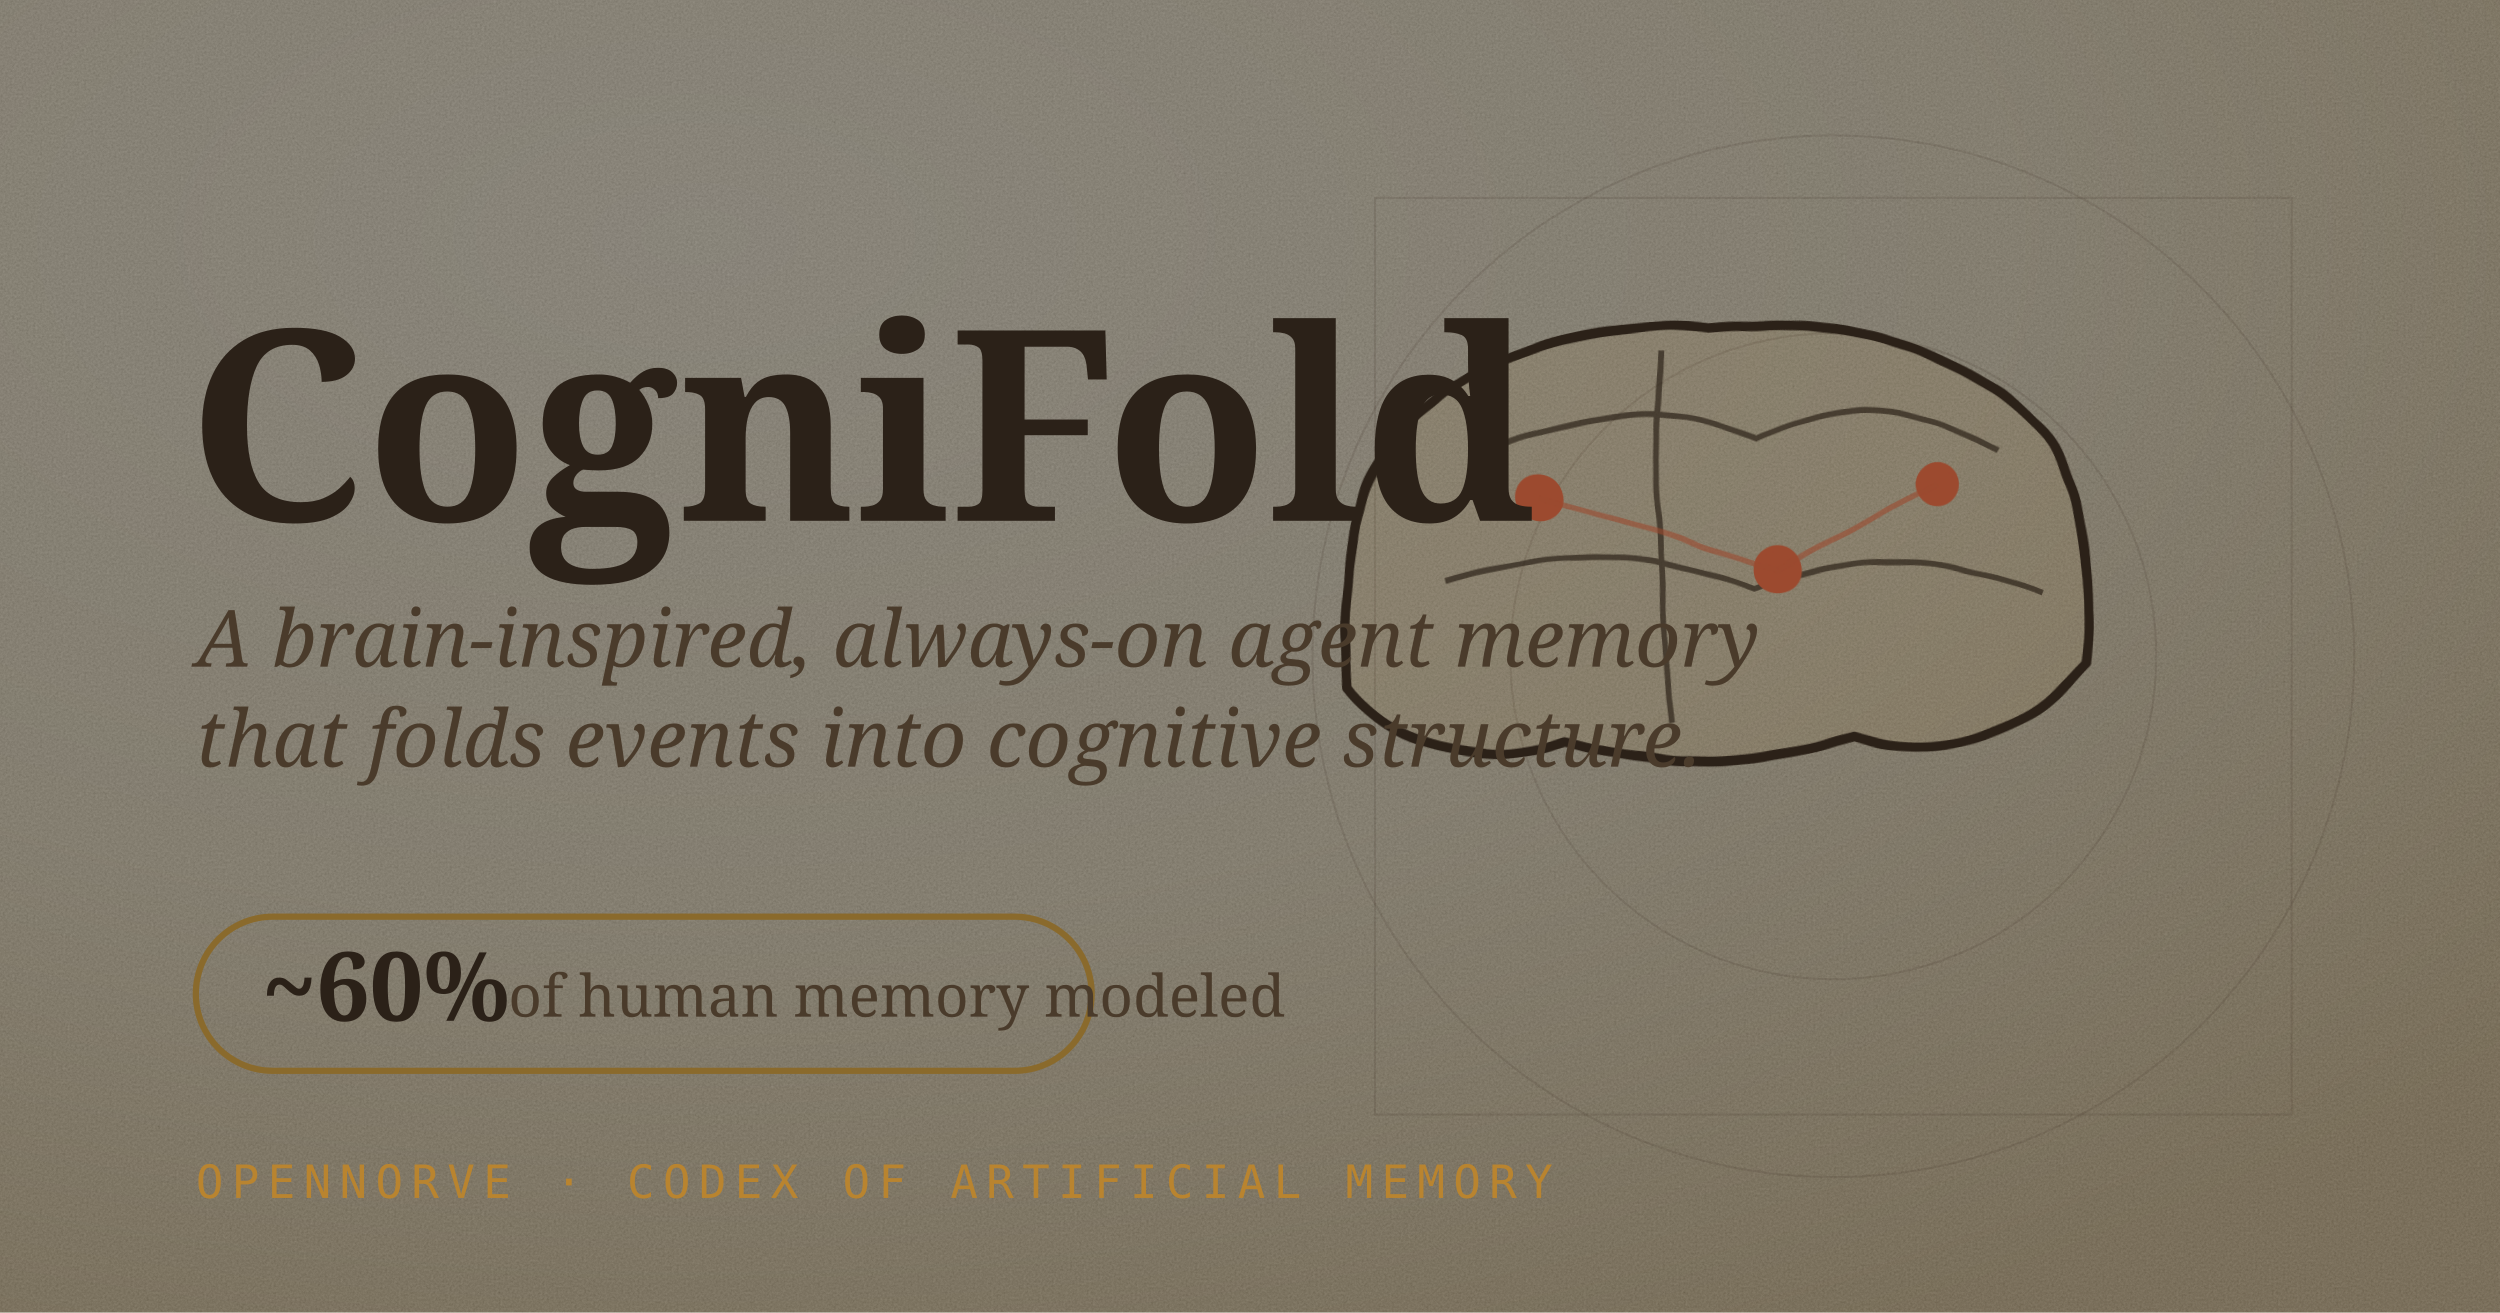
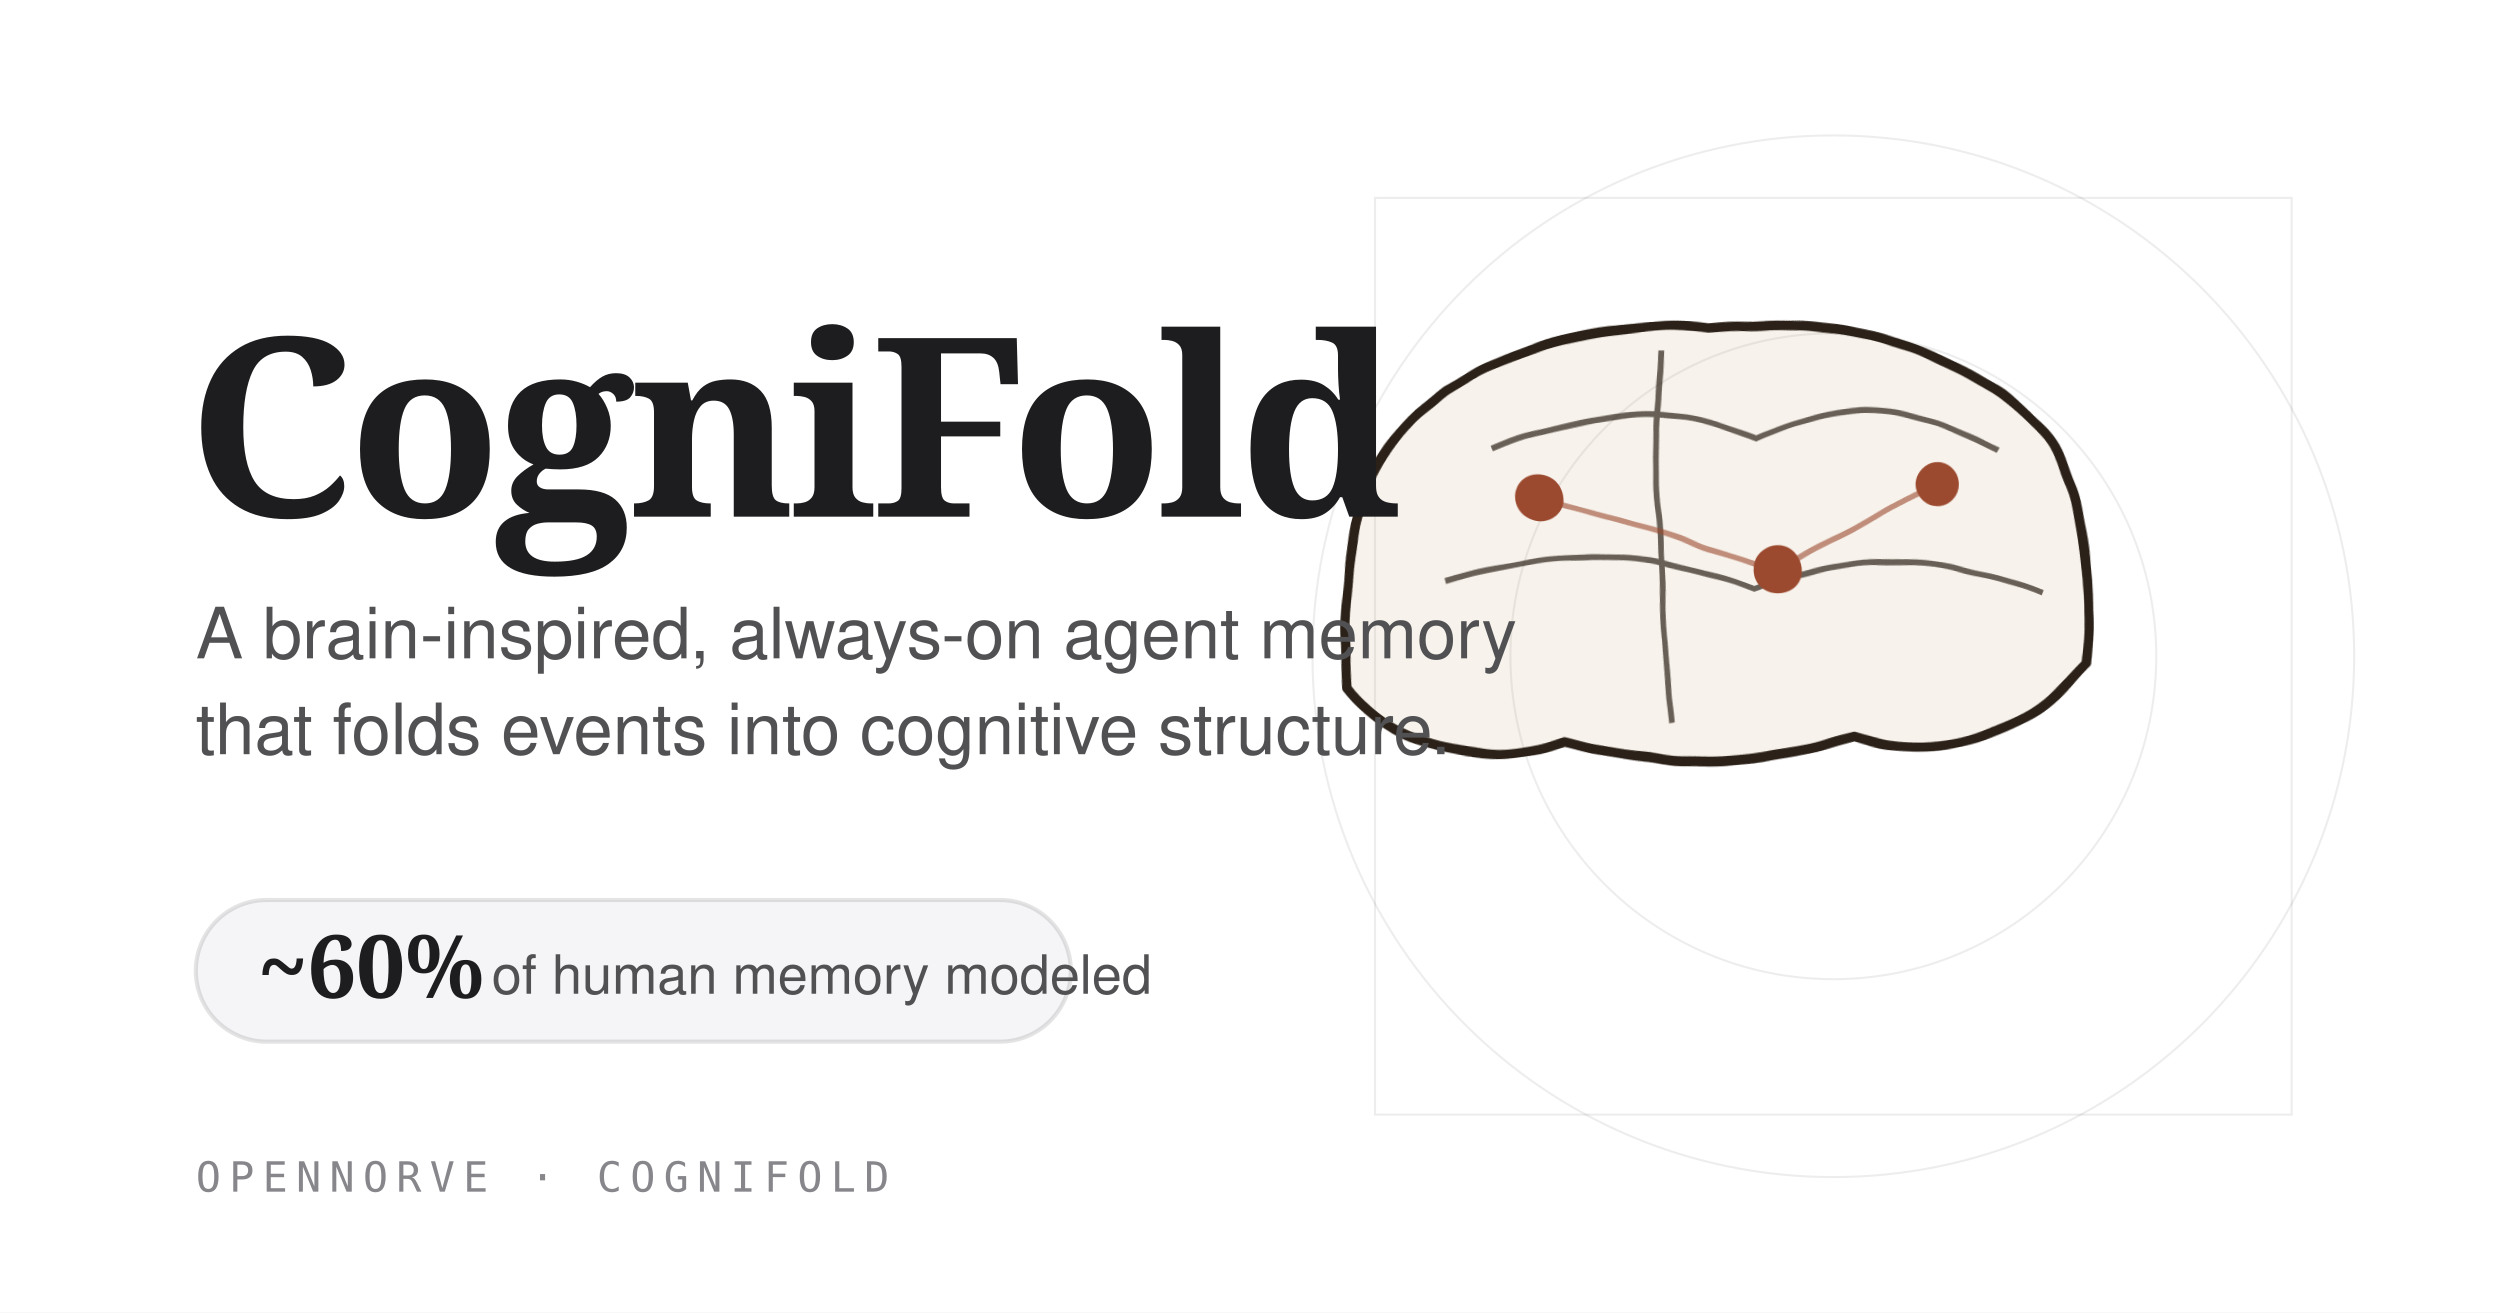
<svg xmlns="http://www.w3.org/2000/svg" width="1200" height="630" viewBox="0 0 1200 630" role="img" aria-label="CogniFold — a brain-inspired always-on agent memory, roughly 60% of human memory modeled">
  <defs>
-     <radialGradient id="pg" cx="28%" cy="18%" r="95%">
-       <stop offset="0%" stop-color="#f5ecd7" />
-       <stop offset="55%" stop-color="#ece0c4" />
-       <stop offset="100%" stop-color="#d8c39a" />
-     </radialGradient>
-     <filter id="grain">
-       <feTurbulence type="fractalNoise" baseFrequency="0.9" numOctaves="2" stitchTiles="stitch" />
-       <feColorMatrix type="saturate" values="0" />
-       <feComponentTransfer>
-         <feFuncA type="linear" slope="0.05" />
-       </feComponentTransfer>
-       <feComposite operator="over" in2="SourceGraphic" />
-     </filter>
    <filter id="wax" x="-20%" y="-20%" width="140%" height="140%">
      <feTurbulence type="fractalNoise" baseFrequency="0.02" numOctaves="3" seed="5" result="t" />
      <feDisplacementMap in="SourceGraphic" in2="t" scale="4" xChannelSelector="R" yChannelSelector="G" />
    </filter>
  </defs>
-   <rect width="1200" height="630" fill="url(#pg)" />
-   <rect width="1200" height="630" filter="url(#grain)" opacity="0.5" />
-   <g stroke="#2b2118" stroke-opacity="0.12" fill="none">
+   <rect width="1200" height="630" fill="#ffffff" />
+   <rect x="0" y="0" width="1200" height="630" fill="#f5f5f7" opacity="0" />
+   <g stroke="#1d1d1f" stroke-opacity="0.08" fill="none">
    <circle cx="880" cy="315" r="250" />
    <circle cx="880" cy="315" r="155" />
    <rect x="660" y="95" width="440" height="440" />
  </g>
  <g filter="url(#wax)" transform="translate(820,250) scale(1.15)">
    <path d="M-150 70 Q-160 -20 -110 -55 Q-60 -85 0 -80 Q70 -88 120 -55 Q165 -25 158 60 Q120 105 60 90 Q0 110 -60 92 Q-120 108 -150 70 Z" fill="rgba(176,138,62,0.10)" stroke="#2b2118" stroke-width="4" stroke-linejoin="round" />
    <path d="M-90 -30 Q-30 -55 20 -35 Q70 -58 120 -30 M-110 25 Q-40 5 20 28 Q80 6 140 30 M-20 -70 Q-25 0 -15 85" fill="none" stroke="#2b2118" stroke-width="2.4" stroke-opacity="0.7" />
    <g stroke="#9c4a2f" stroke-width="2.4" fill="#9c4a2f">
      <circle cx="-70" cy="-10" r="9" />
      <circle cx="30" cy="20" r="9" />
      <circle cx="95" cy="-15" r="8" />
      <line x1="-70" y1="-10" x2="30" y2="20" stroke-opacity="0.6" fill="none" />
      <line x1="30" y1="20" x2="95" y2="-15" stroke-opacity="0.6" fill="none" />
    </g>
  </g>
-   <text x="90" y="250" font-family="Cormorant Garamond, Georgia, serif" font-weight="700" font-size="128" fill="#2b2118">CogniFold</text>
-   <text x="94" y="320" font-family="EB Garamond, Georgia, serif" font-style="italic" font-size="38" fill="#4a3b2b">A brain-inspired, always-on agent memory</text>
-   <text x="94" y="368" font-family="EB Garamond, Georgia, serif" font-style="italic" font-size="38" fill="#4a3b2b">that folds events into cognitive structure.</text>
-   <g transform="translate(94,440)">
-     <rect x="0" y="0" width="430" height="74" rx="37" fill="none" stroke="#8a6a2c" stroke-width="3" />
-     <text x="32" y="50" font-family="Cormorant Garamond, Georgia, serif" font-weight="700" font-size="46" fill="#2b2118">~60%</text>
-     <text x="150" y="48" font-family="EB Garamond, Georgia, serif" font-size="28" fill="#4a3b2b">of human memory modeled</text>
+   <text x="90" y="248" font-family="Cormorant Garamond, Georgia, serif" font-weight="700" font-size="120" letter-spacing="-3" fill="#1d1d1f">CogniFold</text>
+   <text x="94" y="316" font-family="-apple-system, Helvetica, Arial, sans-serif" font-size="34" fill="#515154">A brain-inspired, always-on agent memory</text>
+   <text x="94" y="362" font-family="-apple-system, Helvetica, Arial, sans-serif" font-size="34" fill="#515154">that folds events into cognitive structure.</text>
+   <g transform="translate(94,432)">
+     <rect x="0" y="0" width="420" height="68" rx="34" fill="#f5f5f7" stroke="#1d1d1f" stroke-opacity="0.12" stroke-width="2" />
+     <text x="30" y="47" font-family="Cormorant Garamond, Georgia, serif" font-weight="700" font-size="42" fill="#1d1d1f">~60%</text>
+     <text x="142" y="45" font-family="-apple-system, Helvetica, Arial, sans-serif" font-size="26" fill="#515154">of human memory modeled</text>
  </g>
-   <text x="94" y="575" font-family="IBM Plex Mono, monospace" font-size="22" letter-spacing="4" fill="#b9842f">OPENNORVE · CODEX OF ARTIFICIAL MEMORY</text>
+   <text x="94" y="572" font-family="IBM Plex Mono, monospace" font-size="20" letter-spacing="4" fill="#86868b">OPENNORVE · COGNIFOLD</text>
</svg>
